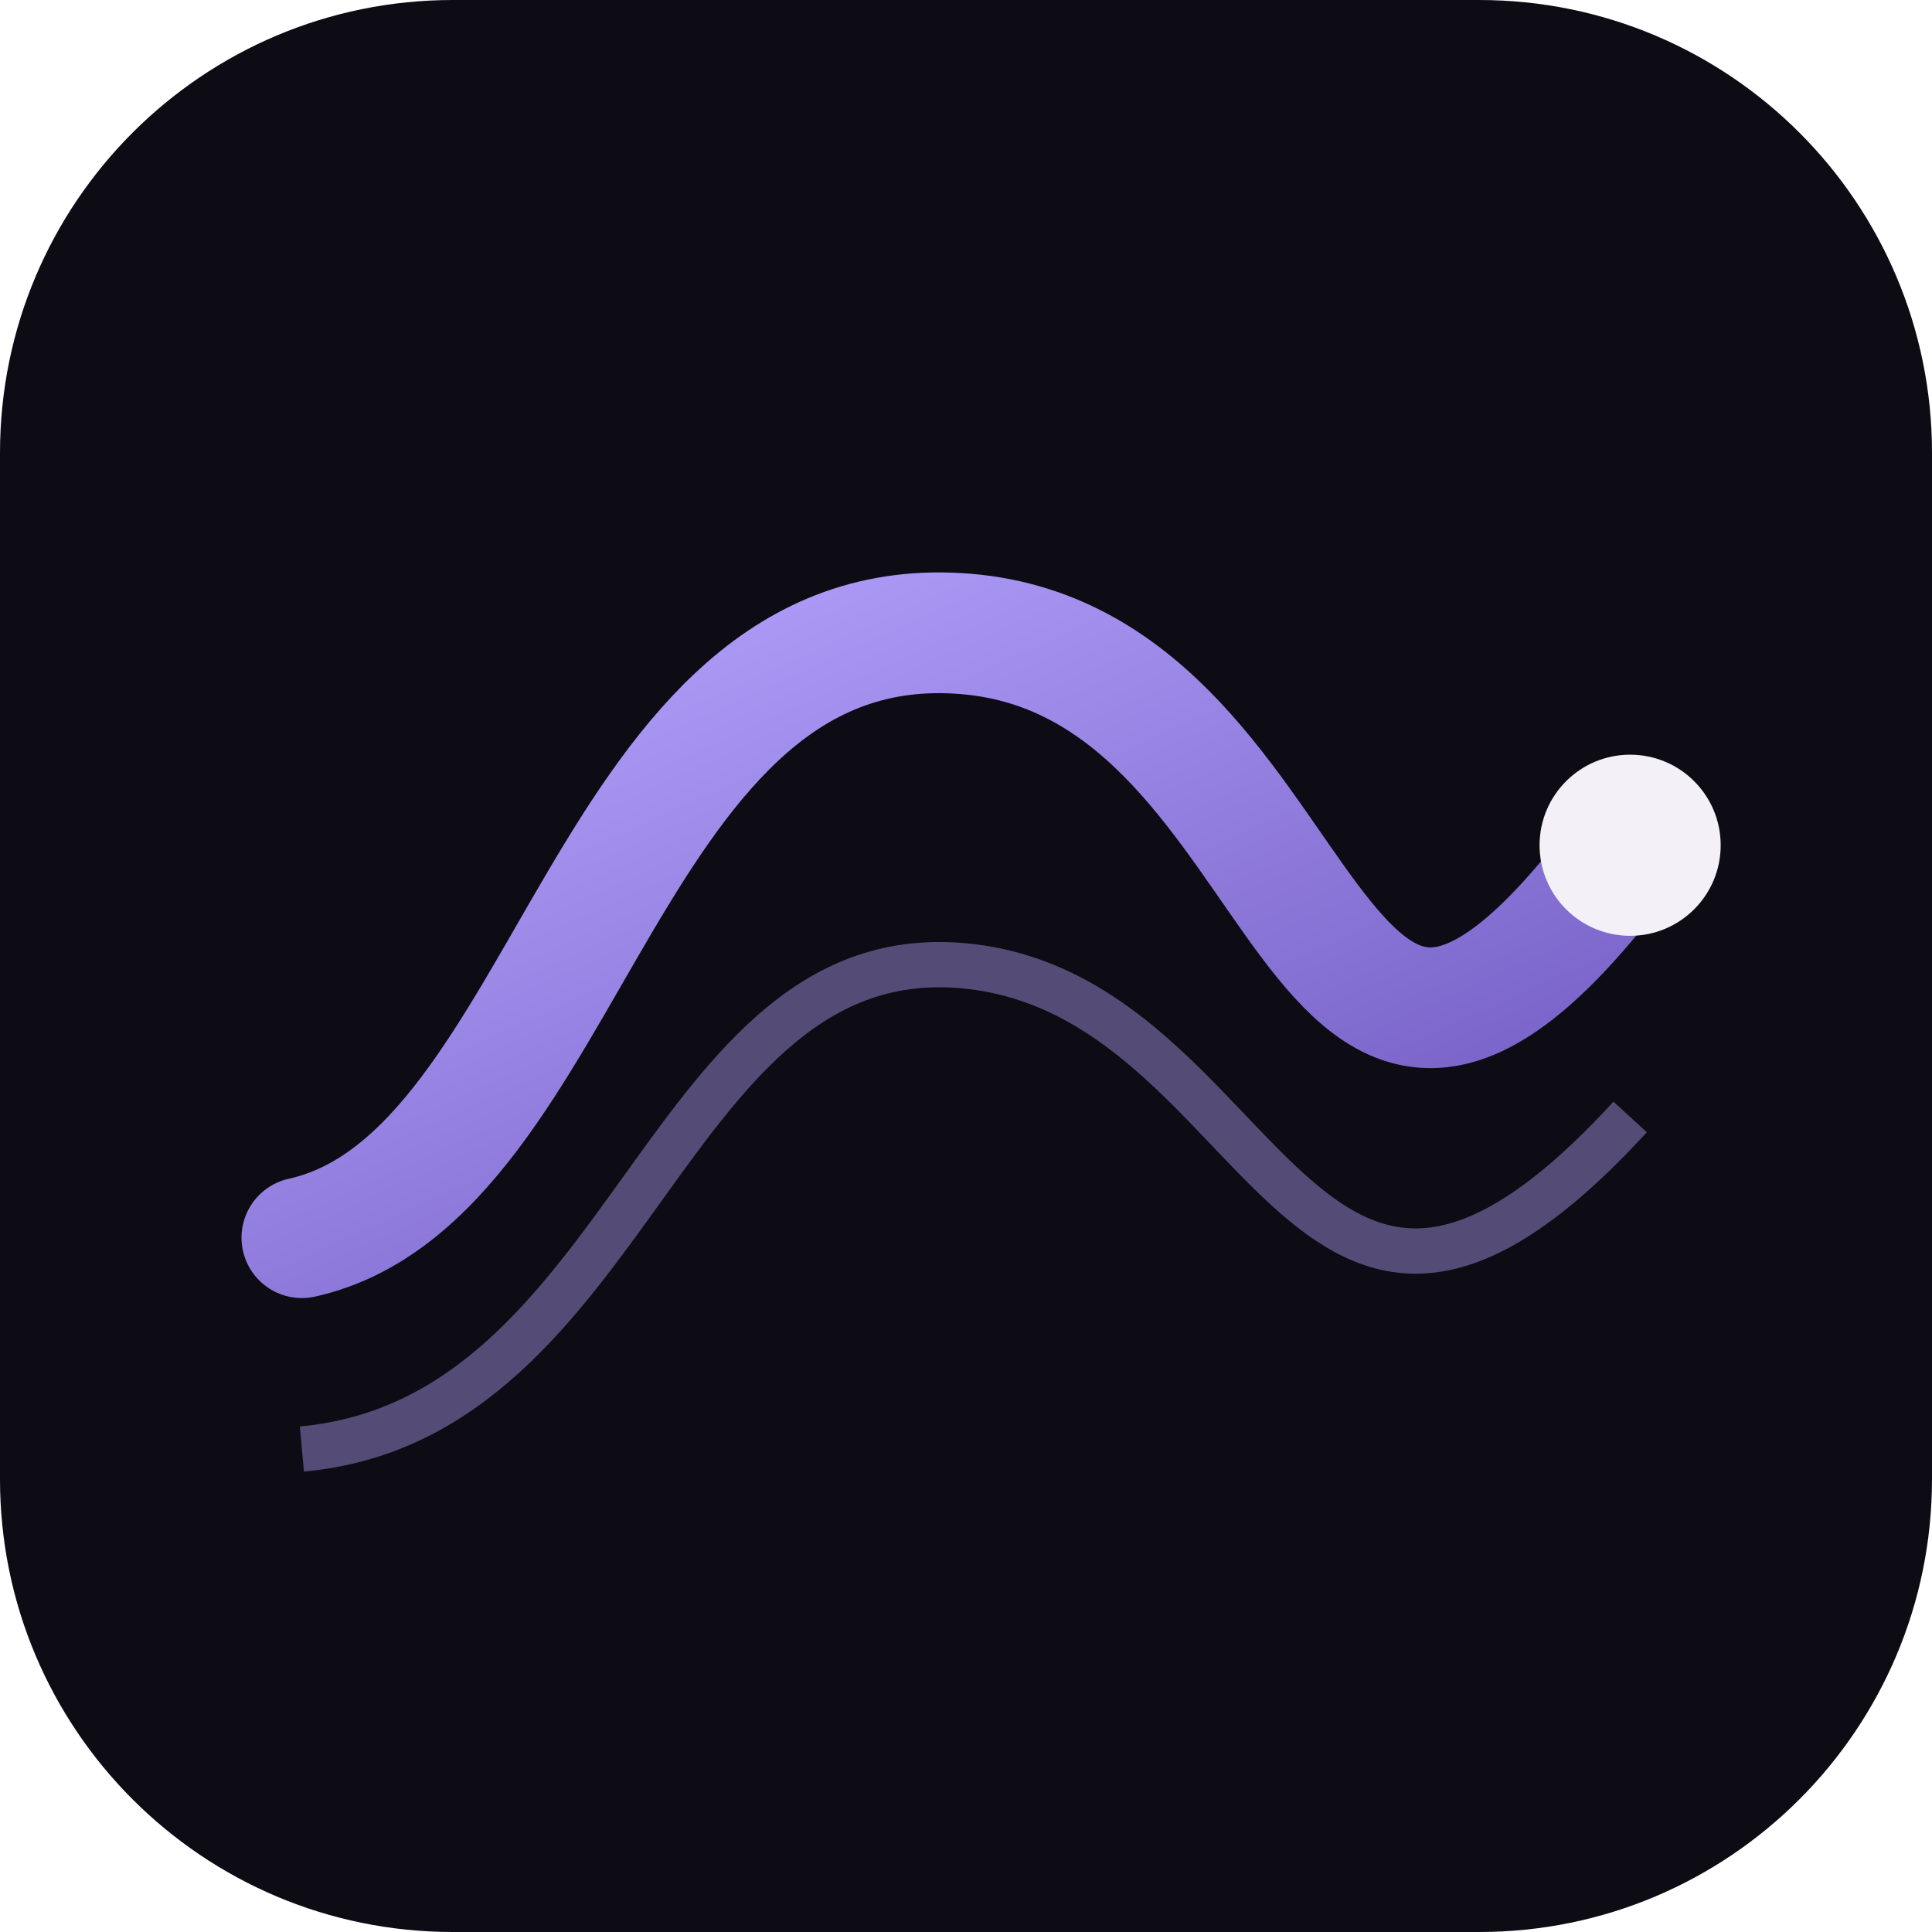
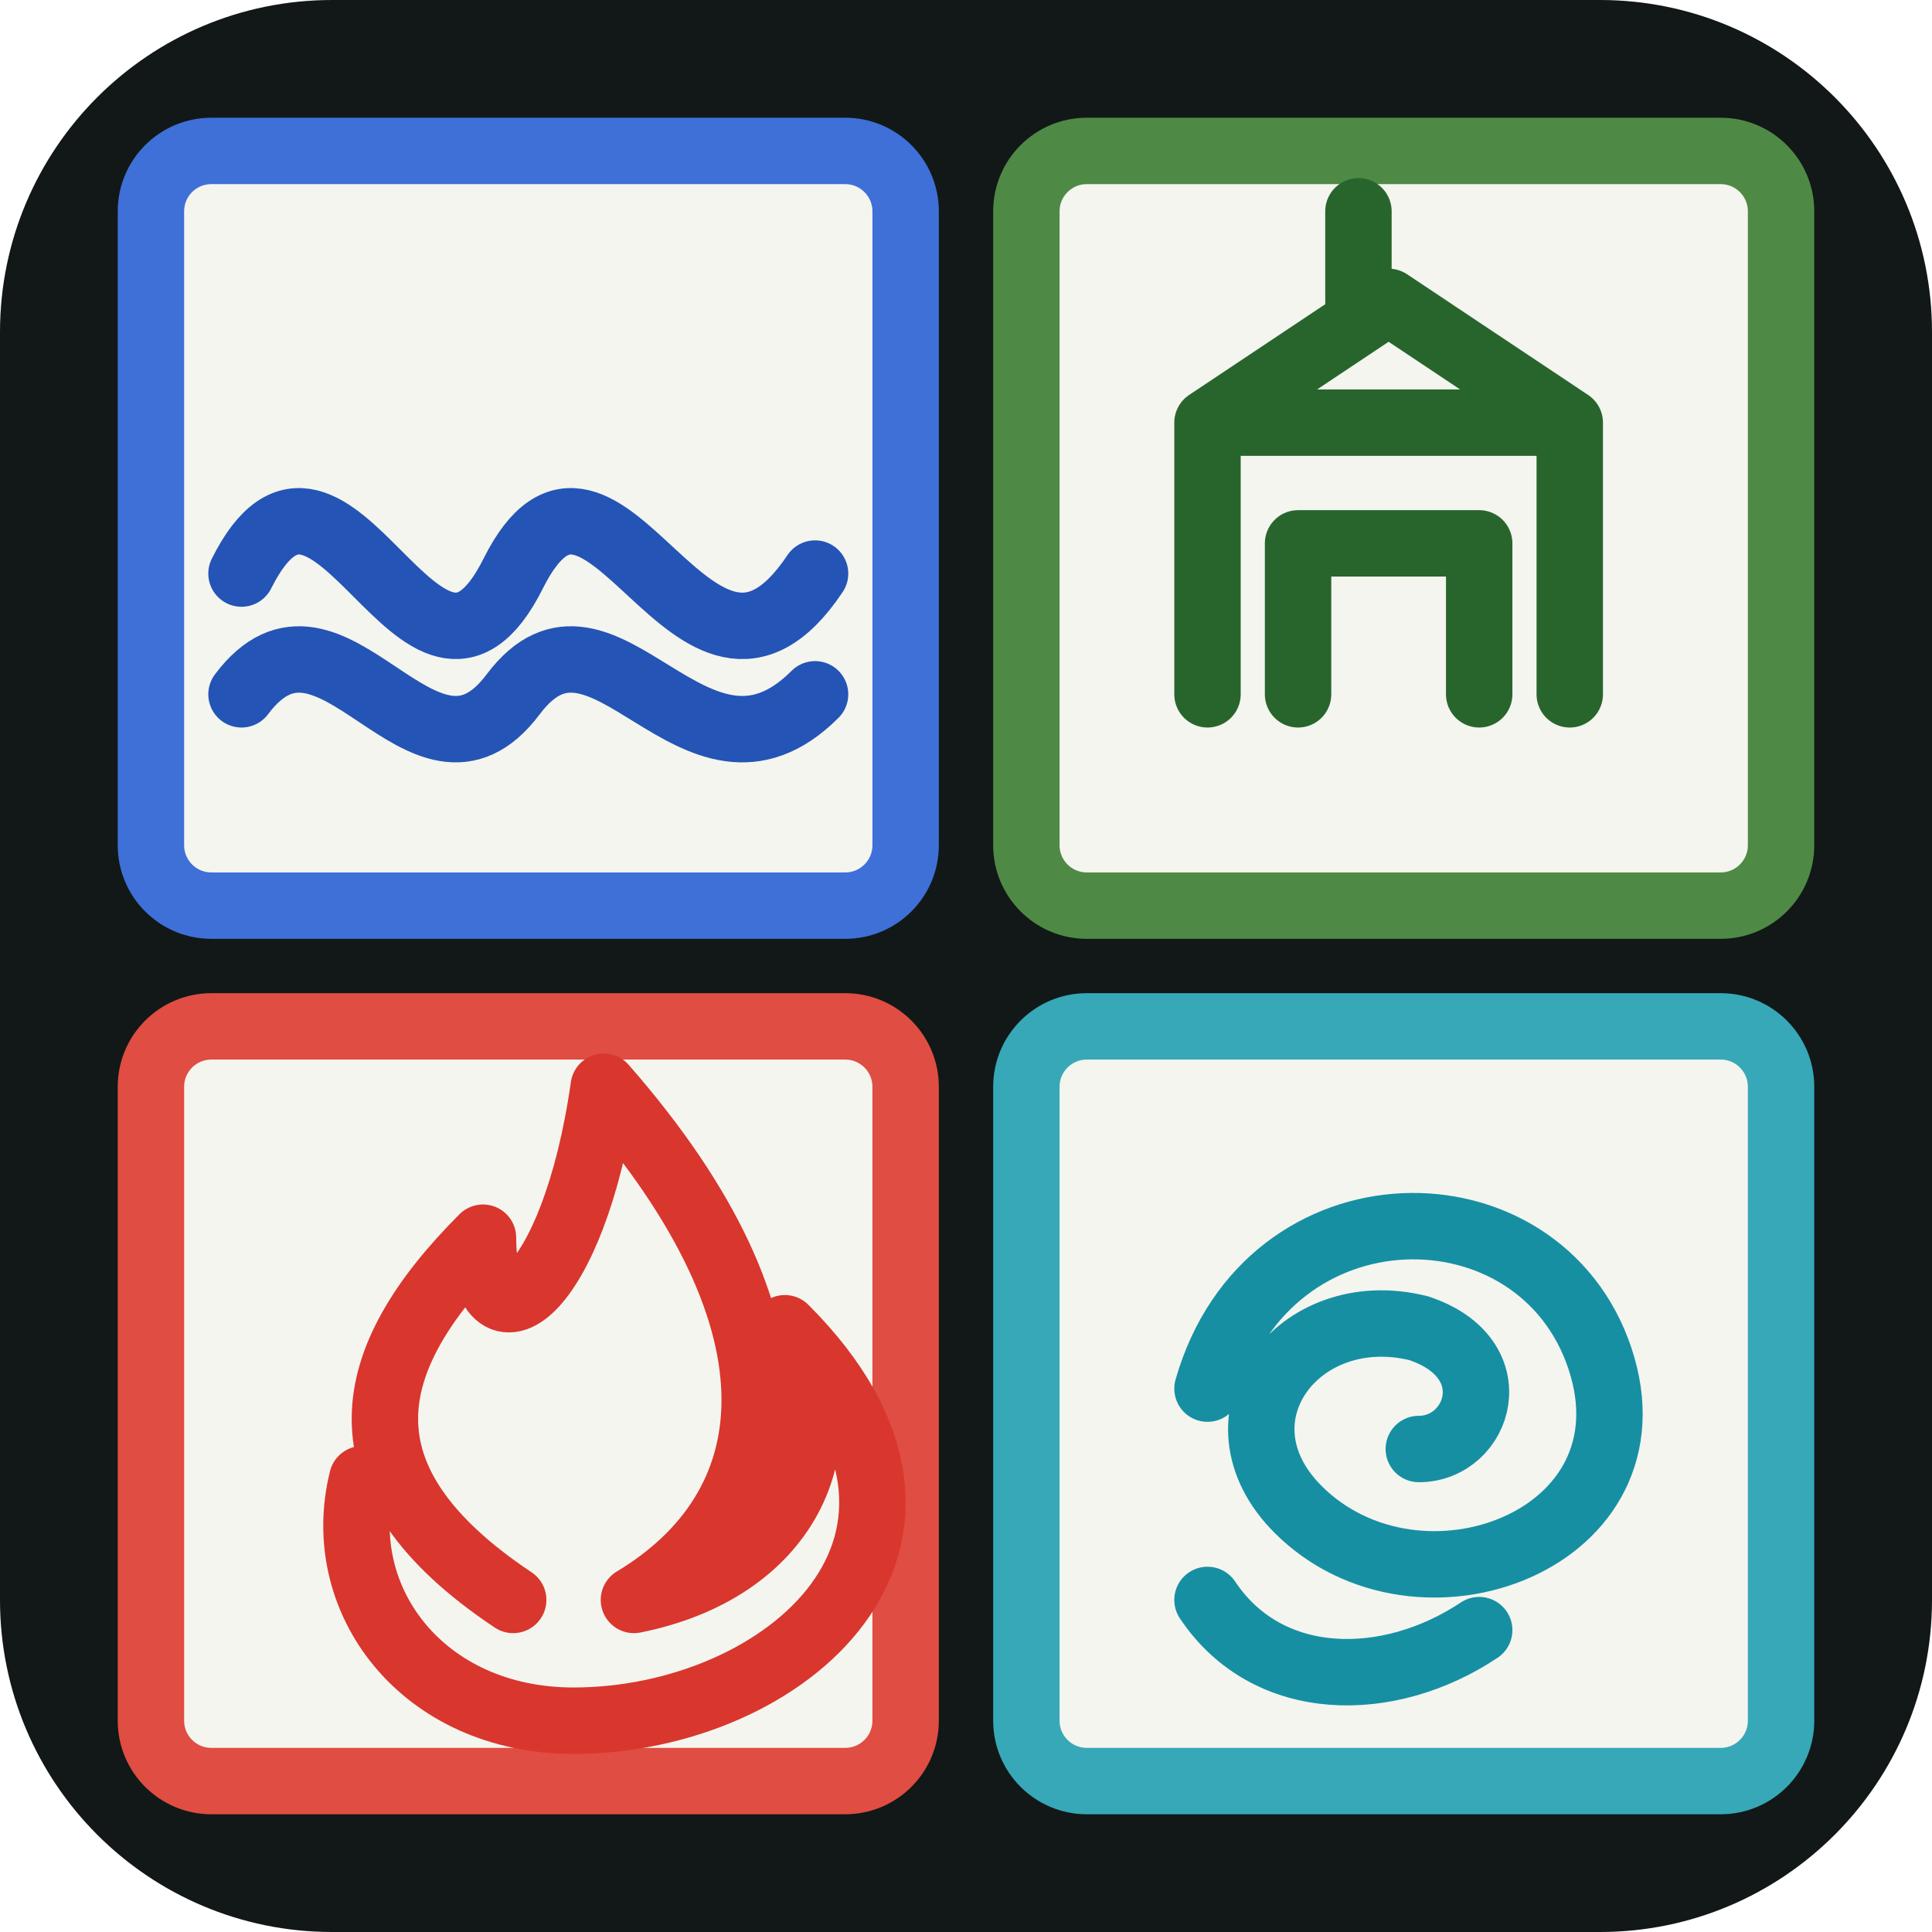
<svg xmlns="http://www.w3.org/2000/svg" viewBox="0 0 64 64">
-   <defs>
-     <linearGradient id="g" x1="0" y1="0" x2="1" y2="1">
-       <stop stop-color="#b7a5ff" />
-       <stop offset="1" stop-color="#6c55bd" />
-     </linearGradient>
-   </defs>
-   <rect width="64" height="64" rx="15" fill="#0d0b14" />
-   <path d="M10 41c9-2 10-21 22-20s11 22 22 7" fill="none" stroke="url(#g)" stroke-width="4" stroke-linecap="round" />
-   <path d="M10 48c11-1 12-17 22-16s11 17 22 5" fill="none" stroke="#b7a5ff" stroke-opacity=".42" stroke-width="1.5" />
-   <circle cx="54" cy="28" r="3" fill="#f4f0f8" />
+   <rect width="64" height="64" rx="11" fill="#111817" />
+   <g stroke-width="2.2" stroke-linejoin="round" stroke-linecap="round" fill="none">
+     <rect x="5" y="5" width="25" height="25" rx="2" fill="#F4F5EF" stroke="#3F70D8" />
+     <rect x="34" y="5" width="25" height="25" rx="2" fill="#F4F5EF" stroke="#4E8A45" />
+     <rect x="5" y="34" width="25" height="25" rx="2" fill="#F4F5EF" stroke="#E04D42" />
+     <rect x="34" y="34" width="25" height="25" rx="2" fill="#F4F5EF" stroke="#36A8B8" />
+     <path d="M8 19c3-6 6 6 9 0s6 6 10 0M8 23c3-4 6 4 9 0s6 4 10 0" stroke="#2454B5" />
+     <path d="M40 23V14l6-4 6 4v9M43 23v-5h6v5M40 14h12M45 10V7" stroke="#28652D" />
+     <path d="M17 53c-6-4-5-8-1-12 0 4 3 2 4-5 7 8 6 14 1 17 5-1 7-5 5-9 7 7 0 13-7 13-5 0-8-4-7-8" stroke="#D9362E" />
+     <path d="M40 46c2-7 11-7 13-1 2 6-6 9-10 5-3-3 0-7 4-6 3 1 2 4 0 4M40 53c2 3 6 3 9 1" stroke="#168FA3" />
+   </g>
</svg>
